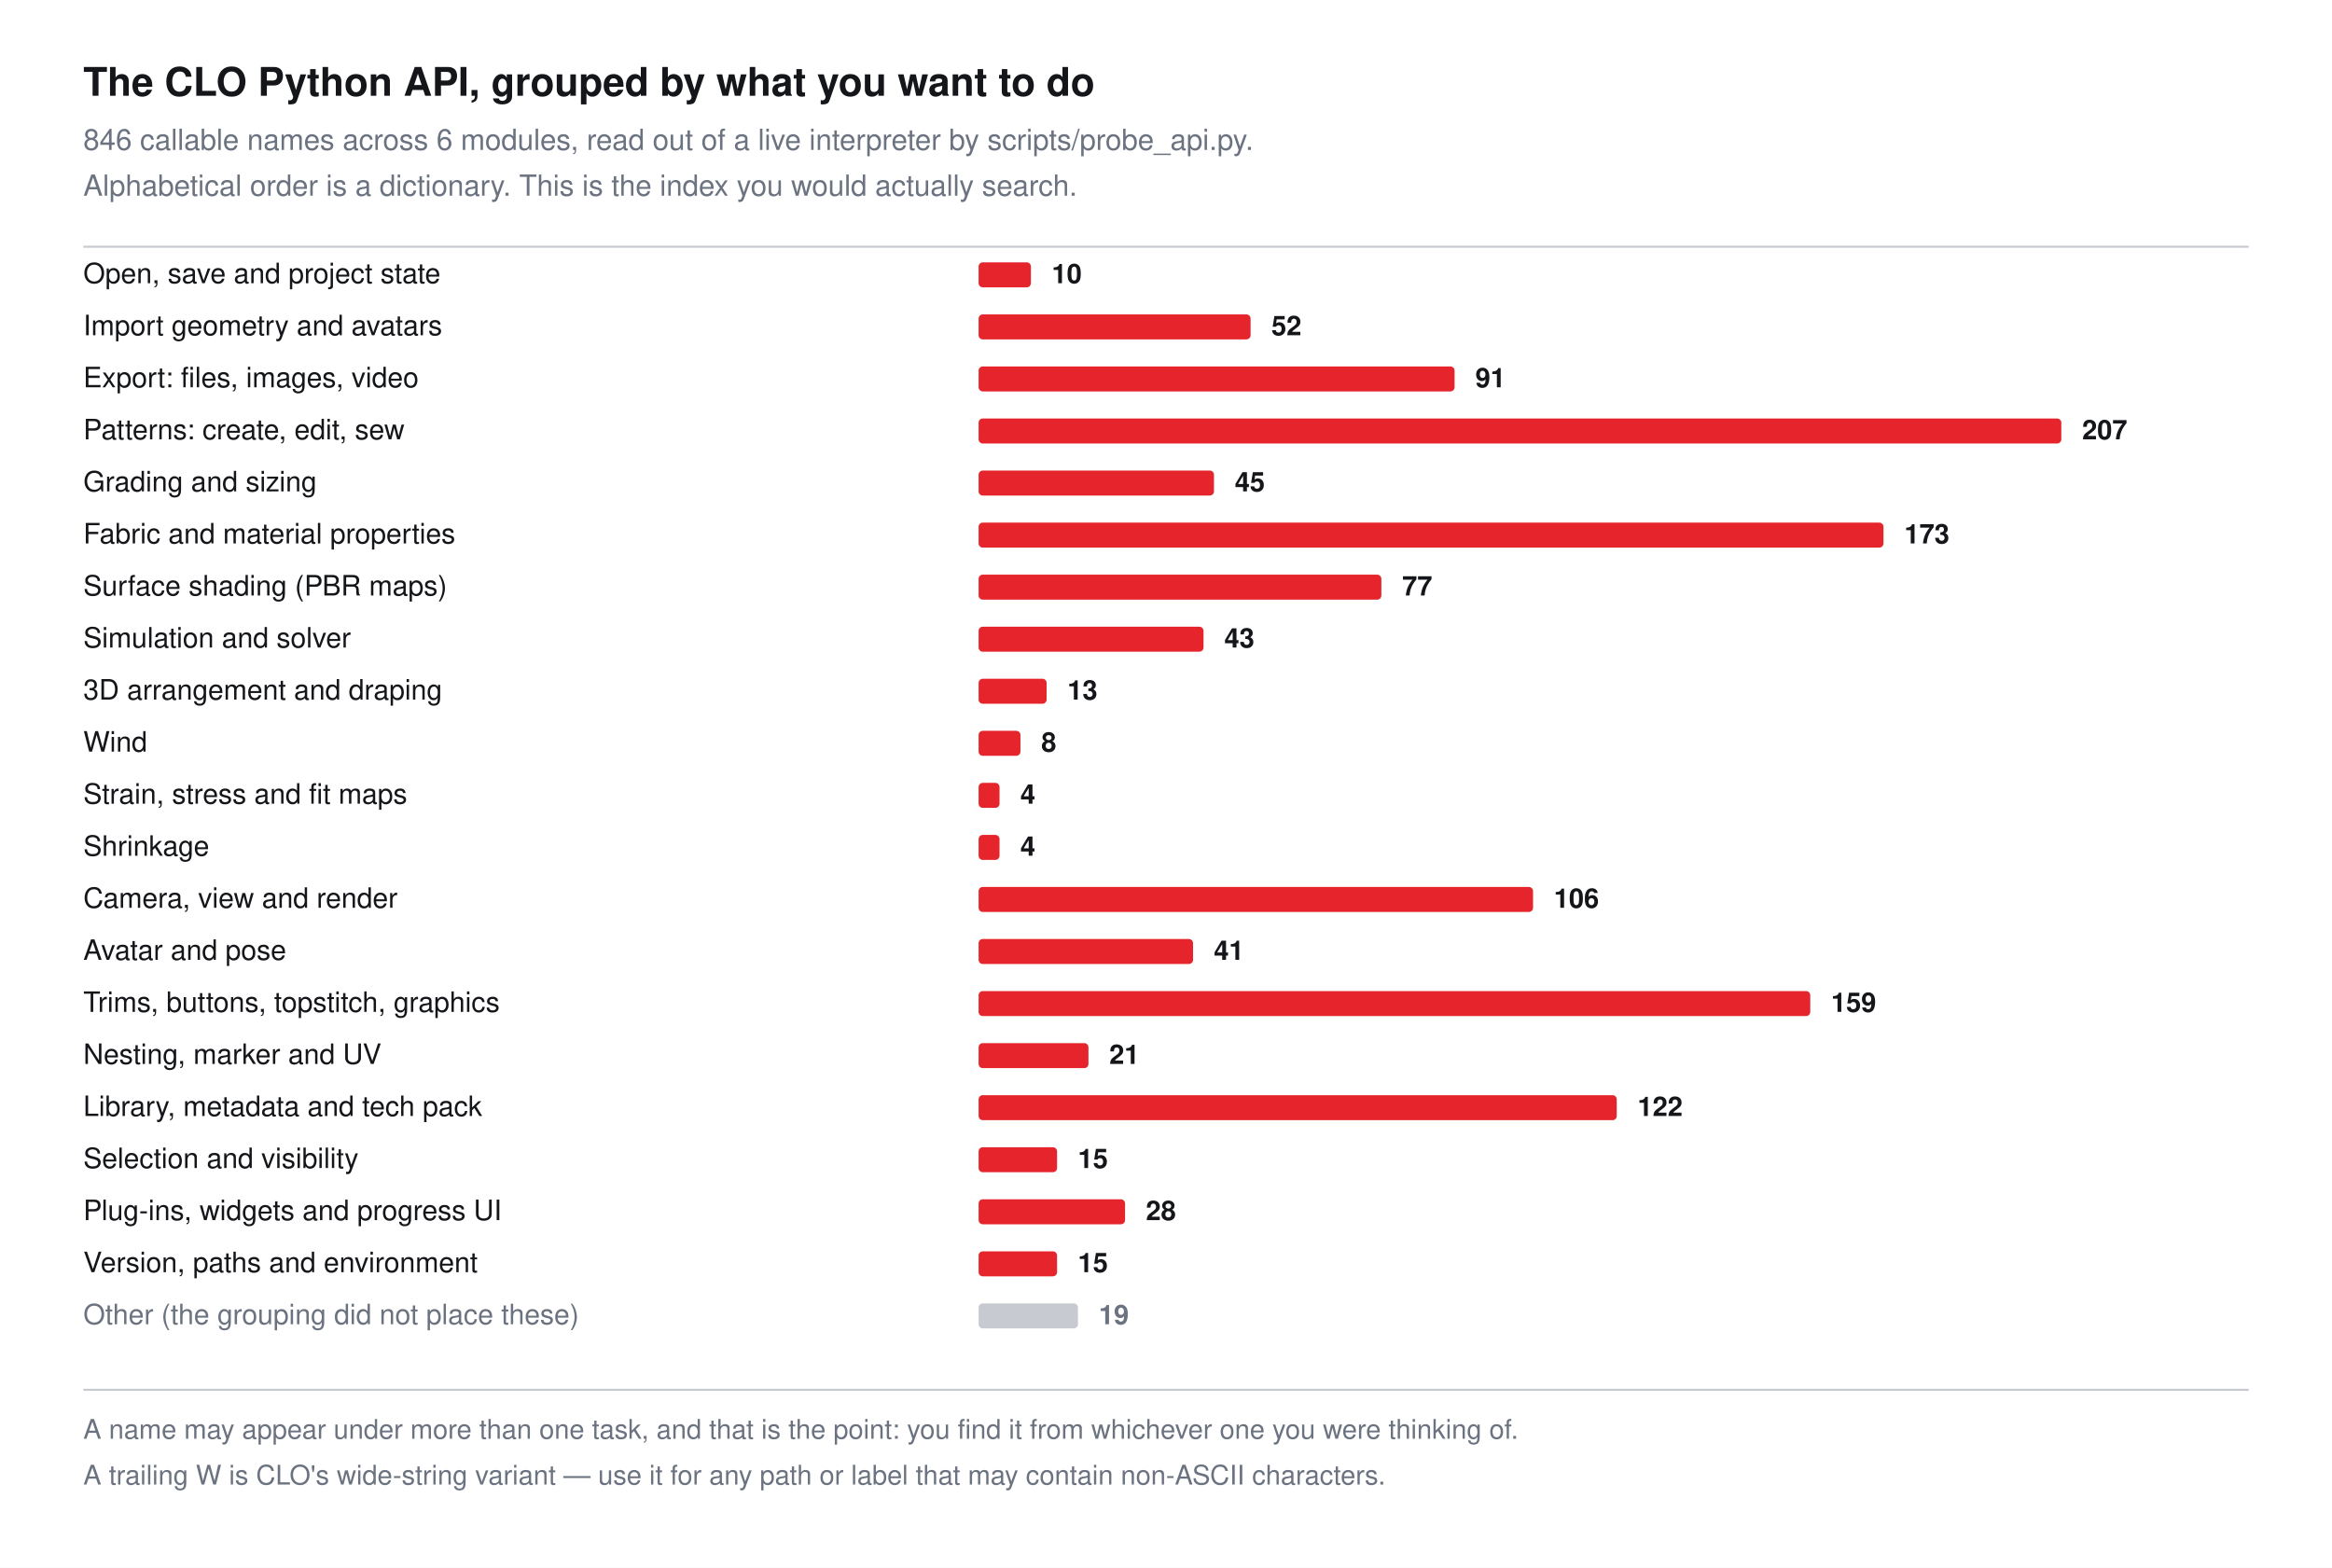
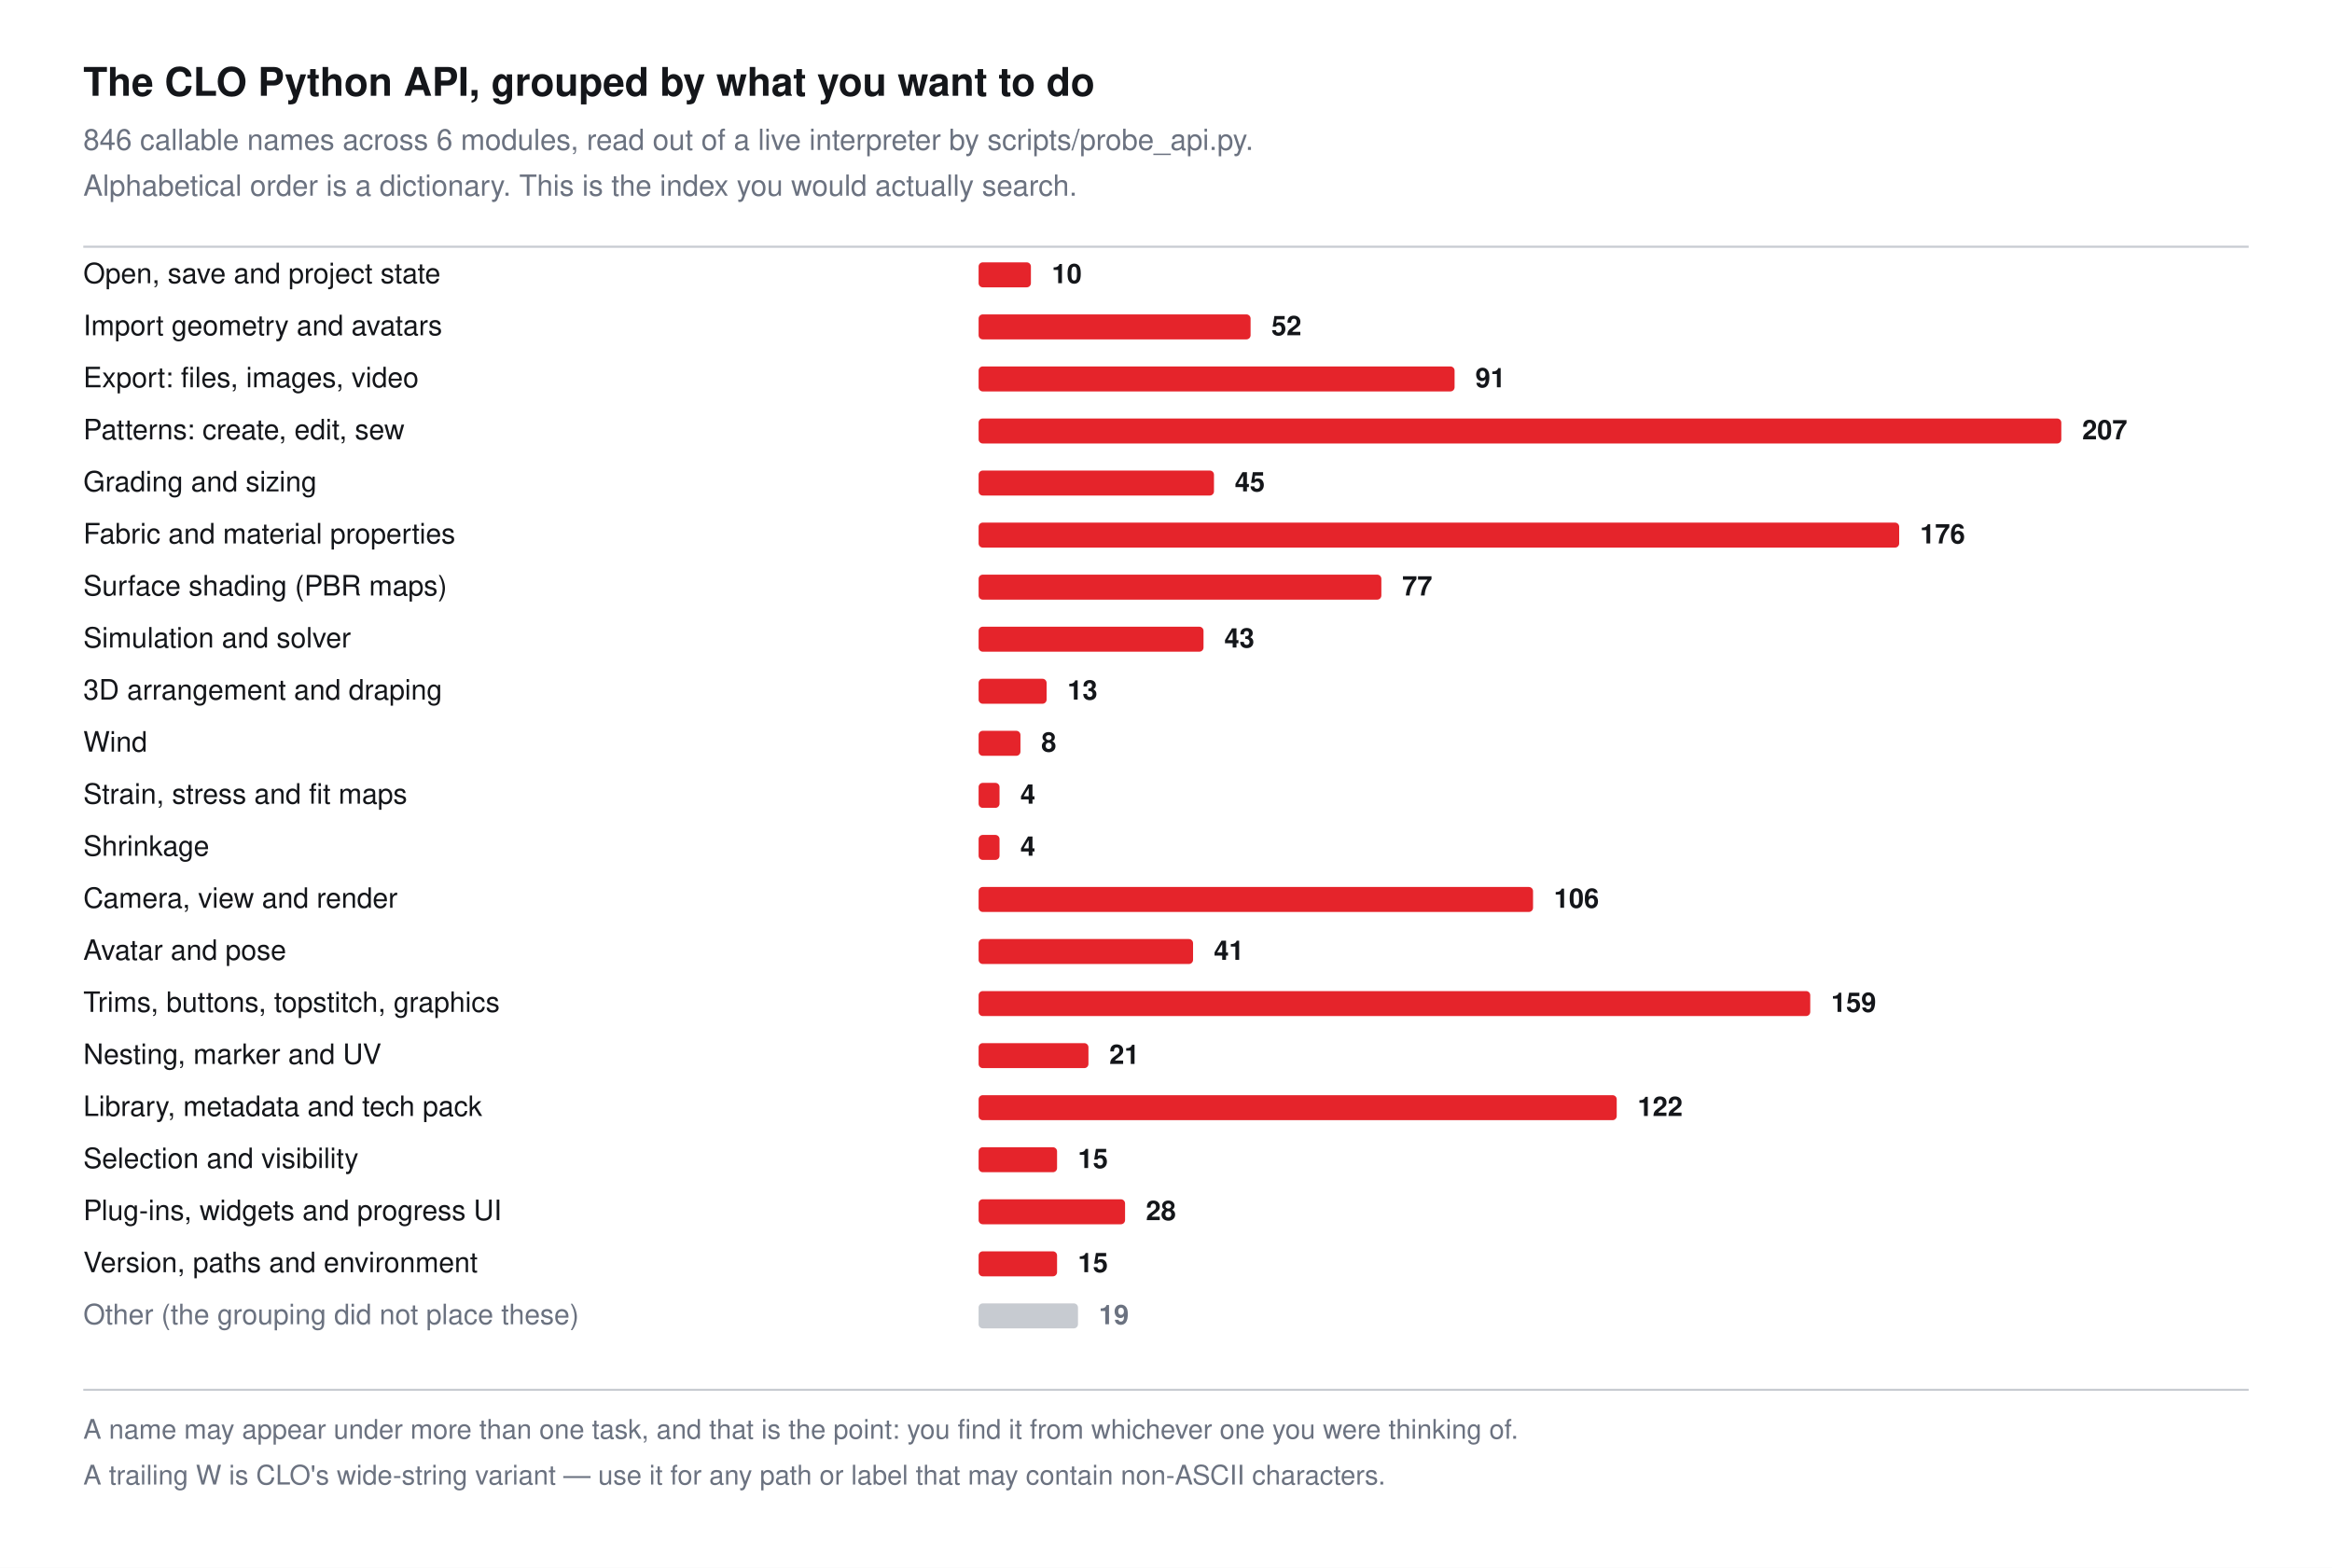
<svg xmlns="http://www.w3.org/2000/svg" viewBox="0 0 1120 753" width="1120" height="753" role="img" aria-labelledby="t d">
  <defs>
    <marker id="a" viewBox="0 0 10 10" refX="9" refY="5" markerWidth="6" markerHeight="6" orient="auto-start-reverse">
      <path d="M0,0 L10,5 L0,10 z" fill="#14161a" />
    </marker>
    <marker id="ar" viewBox="0 0 10 10" refX="9" refY="5" markerWidth="6" markerHeight="6" orient="auto-start-reverse">
      <path d="M0,0 L10,5 L0,10 z" fill="#e5242b" />
    </marker>
  </defs>
  <rect width="1120" height="753" fill="#ffffff" />
  <text x="40" y="46" font-family="-apple-system,BlinkMacSystemFont,'Segoe UI',Helvetica,Arial,'Noto Sans',sans-serif" font-size="19" fill="#14161a" font-weight="700" text-anchor="start">The CLO Python API, grouped by what you want to do</text>
  <text x="40" y="72" font-family="-apple-system,BlinkMacSystemFont,'Segoe UI',Helvetica,Arial,'Noto Sans',sans-serif" font-size="14" fill="#6b7280" font-weight="400" text-anchor="start">846 callable names across 6 modules, read out of a live interpreter by scripts/probe_api.py.</text>
  <text x="40" y="94" font-family="-apple-system,BlinkMacSystemFont,'Segoe UI',Helvetica,Arial,'Noto Sans',sans-serif" font-size="14" fill="#6b7280" font-weight="400" text-anchor="start">Alphabetical order is a dictionary. This is the index you would actually search.</text>
  <rect x="40" y="118" width="1040" height="1" fill="#c7cbd1" />
  <text x="40" y="136" font-family="-apple-system,BlinkMacSystemFont,'Segoe UI',Helvetica,Arial,'Noto Sans',sans-serif" font-size="13.5" fill="#14161a" font-weight="500" text-anchor="start">Open, save and project state</text>
  <rect x="470" y="126" width="25.121" height="12" rx="2" fill="#e5242b" />
  <text x="505.121" y="136" font-family="-apple-system,BlinkMacSystemFont,'Segoe UI',Helvetica,Arial,'Noto Sans',sans-serif" font-size="13" fill="#14161a" font-weight="600" text-anchor="start">10</text>
  <text x="40" y="161" font-family="-apple-system,BlinkMacSystemFont,'Segoe UI',Helvetica,Arial,'Noto Sans',sans-serif" font-size="13.5" fill="#14161a" font-weight="500" text-anchor="start">Import geometry and avatars</text>
  <rect x="470" y="151" width="130.628" height="12" rx="2" fill="#e5242b" />
  <text x="610.628" y="161" font-family="-apple-system,BlinkMacSystemFont,'Segoe UI',Helvetica,Arial,'Noto Sans',sans-serif" font-size="13" fill="#14161a" font-weight="600" text-anchor="start">52</text>
  <text x="40" y="186" font-family="-apple-system,BlinkMacSystemFont,'Segoe UI',Helvetica,Arial,'Noto Sans',sans-serif" font-size="13.5" fill="#14161a" font-weight="500" text-anchor="start">Export: files, images, video</text>
  <rect x="470" y="176" width="228.599" height="12" rx="2" fill="#e5242b" />
  <text x="708.599" y="186" font-family="-apple-system,BlinkMacSystemFont,'Segoe UI',Helvetica,Arial,'Noto Sans',sans-serif" font-size="13" fill="#14161a" font-weight="600" text-anchor="start">91</text>
  <text x="40" y="211" font-family="-apple-system,BlinkMacSystemFont,'Segoe UI',Helvetica,Arial,'Noto Sans',sans-serif" font-size="13.5" fill="#14161a" font-weight="500" text-anchor="start">Patterns: create, edit, sew</text>
  <rect x="470" y="201" width="520" height="12" rx="2" fill="#e5242b" />
  <text x="1000" y="211" font-family="-apple-system,BlinkMacSystemFont,'Segoe UI',Helvetica,Arial,'Noto Sans',sans-serif" font-size="13" fill="#14161a" font-weight="600" text-anchor="start">207</text>
  <text x="40" y="236" font-family="-apple-system,BlinkMacSystemFont,'Segoe UI',Helvetica,Arial,'Noto Sans',sans-serif" font-size="13.5" fill="#14161a" font-weight="500" text-anchor="start">Grading and sizing</text>
  <rect x="470" y="226" width="113.043" height="12" rx="2" fill="#e5242b" />
  <text x="593.043" y="236" font-family="-apple-system,BlinkMacSystemFont,'Segoe UI',Helvetica,Arial,'Noto Sans',sans-serif" font-size="13" fill="#14161a" font-weight="600" text-anchor="start">45</text>
  <text x="40" y="261" font-family="-apple-system,BlinkMacSystemFont,'Segoe UI',Helvetica,Arial,'Noto Sans',sans-serif" font-size="13.5" fill="#14161a" font-weight="500" text-anchor="start">Fabric and material properties</text>
-   <rect x="470" y="251" width="434.589" height="12" rx="2" fill="#e5242b" />
-   <text x="914.589" y="261" font-family="-apple-system,BlinkMacSystemFont,'Segoe UI',Helvetica,Arial,'Noto Sans',sans-serif" font-size="13" fill="#14161a" font-weight="600" text-anchor="start">173</text>
+   <rect x="470" y="251" width="442.126" height="12" rx="2" fill="#e5242b" />
+   <text x="922.126" y="261" font-family="-apple-system,BlinkMacSystemFont,'Segoe UI',Helvetica,Arial,'Noto Sans',sans-serif" font-size="13" fill="#14161a" font-weight="600" text-anchor="start">176</text>
  <text x="40" y="286" font-family="-apple-system,BlinkMacSystemFont,'Segoe UI',Helvetica,Arial,'Noto Sans',sans-serif" font-size="13.5" fill="#14161a" font-weight="500" text-anchor="start">Surface shading (PBR maps)</text>
  <rect x="470" y="276" width="193.43" height="12" rx="2" fill="#e5242b" />
  <text x="673.43" y="286" font-family="-apple-system,BlinkMacSystemFont,'Segoe UI',Helvetica,Arial,'Noto Sans',sans-serif" font-size="13" fill="#14161a" font-weight="600" text-anchor="start">77</text>
  <text x="40" y="311" font-family="-apple-system,BlinkMacSystemFont,'Segoe UI',Helvetica,Arial,'Noto Sans',sans-serif" font-size="13.5" fill="#14161a" font-weight="500" text-anchor="start">Simulation and solver</text>
  <rect x="470" y="301" width="108.019" height="12" rx="2" fill="#e5242b" />
  <text x="588.019" y="311" font-family="-apple-system,BlinkMacSystemFont,'Segoe UI',Helvetica,Arial,'Noto Sans',sans-serif" font-size="13" fill="#14161a" font-weight="600" text-anchor="start">43</text>
  <text x="40" y="336" font-family="-apple-system,BlinkMacSystemFont,'Segoe UI',Helvetica,Arial,'Noto Sans',sans-serif" font-size="13.5" fill="#14161a" font-weight="500" text-anchor="start">3D arrangement and draping</text>
  <rect x="470" y="326" width="32.657" height="12" rx="2" fill="#e5242b" />
  <text x="512.657" y="336" font-family="-apple-system,BlinkMacSystemFont,'Segoe UI',Helvetica,Arial,'Noto Sans',sans-serif" font-size="13" fill="#14161a" font-weight="600" text-anchor="start">13</text>
  <text x="40" y="361" font-family="-apple-system,BlinkMacSystemFont,'Segoe UI',Helvetica,Arial,'Noto Sans',sans-serif" font-size="13.5" fill="#14161a" font-weight="500" text-anchor="start">Wind</text>
  <rect x="470" y="351" width="20.097" height="12" rx="2" fill="#e5242b" />
  <text x="500.097" y="361" font-family="-apple-system,BlinkMacSystemFont,'Segoe UI',Helvetica,Arial,'Noto Sans',sans-serif" font-size="13" fill="#14161a" font-weight="600" text-anchor="start">8</text>
  <text x="40" y="386" font-family="-apple-system,BlinkMacSystemFont,'Segoe UI',Helvetica,Arial,'Noto Sans',sans-serif" font-size="13.5" fill="#14161a" font-weight="500" text-anchor="start">Strain, stress and fit maps</text>
  <rect x="470" y="376" width="10.048" height="12" rx="2" fill="#e5242b" />
  <text x="490.048" y="386" font-family="-apple-system,BlinkMacSystemFont,'Segoe UI',Helvetica,Arial,'Noto Sans',sans-serif" font-size="13" fill="#14161a" font-weight="600" text-anchor="start">4</text>
  <text x="40" y="411" font-family="-apple-system,BlinkMacSystemFont,'Segoe UI',Helvetica,Arial,'Noto Sans',sans-serif" font-size="13.5" fill="#14161a" font-weight="500" text-anchor="start">Shrinkage</text>
  <rect x="470" y="401" width="10.048" height="12" rx="2" fill="#e5242b" />
  <text x="490.048" y="411" font-family="-apple-system,BlinkMacSystemFont,'Segoe UI',Helvetica,Arial,'Noto Sans',sans-serif" font-size="13" fill="#14161a" font-weight="600" text-anchor="start">4</text>
  <text x="40" y="436" font-family="-apple-system,BlinkMacSystemFont,'Segoe UI',Helvetica,Arial,'Noto Sans',sans-serif" font-size="13.5" fill="#14161a" font-weight="500" text-anchor="start">Camera, view and render</text>
  <rect x="470" y="426" width="266.28" height="12" rx="2" fill="#e5242b" />
  <text x="746.28" y="436" font-family="-apple-system,BlinkMacSystemFont,'Segoe UI',Helvetica,Arial,'Noto Sans',sans-serif" font-size="13" fill="#14161a" font-weight="600" text-anchor="start">106</text>
  <text x="40" y="461" font-family="-apple-system,BlinkMacSystemFont,'Segoe UI',Helvetica,Arial,'Noto Sans',sans-serif" font-size="13.5" fill="#14161a" font-weight="500" text-anchor="start">Avatar and pose</text>
  <rect x="470" y="451" width="102.995" height="12" rx="2" fill="#e5242b" />
  <text x="582.995" y="461" font-family="-apple-system,BlinkMacSystemFont,'Segoe UI',Helvetica,Arial,'Noto Sans',sans-serif" font-size="13" fill="#14161a" font-weight="600" text-anchor="start">41</text>
  <text x="40" y="486" font-family="-apple-system,BlinkMacSystemFont,'Segoe UI',Helvetica,Arial,'Noto Sans',sans-serif" font-size="13.5" fill="#14161a" font-weight="500" text-anchor="start">Trims, buttons, topstitch, graphics</text>
  <rect x="470" y="476" width="399.42" height="12" rx="2" fill="#e5242b" />
  <text x="879.42" y="486" font-family="-apple-system,BlinkMacSystemFont,'Segoe UI',Helvetica,Arial,'Noto Sans',sans-serif" font-size="13" fill="#14161a" font-weight="600" text-anchor="start">159</text>
  <text x="40" y="511" font-family="-apple-system,BlinkMacSystemFont,'Segoe UI',Helvetica,Arial,'Noto Sans',sans-serif" font-size="13.5" fill="#14161a" font-weight="500" text-anchor="start">Nesting, marker and UV</text>
  <rect x="470" y="501" width="52.754" height="12" rx="2" fill="#e5242b" />
  <text x="532.754" y="511" font-family="-apple-system,BlinkMacSystemFont,'Segoe UI',Helvetica,Arial,'Noto Sans',sans-serif" font-size="13" fill="#14161a" font-weight="600" text-anchor="start">21</text>
  <text x="40" y="536" font-family="-apple-system,BlinkMacSystemFont,'Segoe UI',Helvetica,Arial,'Noto Sans',sans-serif" font-size="13.5" fill="#14161a" font-weight="500" text-anchor="start">Library, metadata and tech pack</text>
  <rect x="470" y="526" width="306.473" height="12" rx="2" fill="#e5242b" />
  <text x="786.473" y="536" font-family="-apple-system,BlinkMacSystemFont,'Segoe UI',Helvetica,Arial,'Noto Sans',sans-serif" font-size="13" fill="#14161a" font-weight="600" text-anchor="start">122</text>
  <text x="40" y="561" font-family="-apple-system,BlinkMacSystemFont,'Segoe UI',Helvetica,Arial,'Noto Sans',sans-serif" font-size="13.5" fill="#14161a" font-weight="500" text-anchor="start">Selection and visibility</text>
  <rect x="470" y="551" width="37.681" height="12" rx="2" fill="#e5242b" />
  <text x="517.681" y="561" font-family="-apple-system,BlinkMacSystemFont,'Segoe UI',Helvetica,Arial,'Noto Sans',sans-serif" font-size="13" fill="#14161a" font-weight="600" text-anchor="start">15</text>
  <text x="40" y="586" font-family="-apple-system,BlinkMacSystemFont,'Segoe UI',Helvetica,Arial,'Noto Sans',sans-serif" font-size="13.5" fill="#14161a" font-weight="500" text-anchor="start">Plug-ins, widgets and progress UI</text>
  <rect x="470" y="576" width="70.338" height="12" rx="2" fill="#e5242b" />
  <text x="550.338" y="586" font-family="-apple-system,BlinkMacSystemFont,'Segoe UI',Helvetica,Arial,'Noto Sans',sans-serif" font-size="13" fill="#14161a" font-weight="600" text-anchor="start">28</text>
  <text x="40" y="611" font-family="-apple-system,BlinkMacSystemFont,'Segoe UI',Helvetica,Arial,'Noto Sans',sans-serif" font-size="13.5" fill="#14161a" font-weight="500" text-anchor="start">Version, paths and environment</text>
  <rect x="470" y="601" width="37.681" height="12" rx="2" fill="#e5242b" />
  <text x="517.681" y="611" font-family="-apple-system,BlinkMacSystemFont,'Segoe UI',Helvetica,Arial,'Noto Sans',sans-serif" font-size="13" fill="#14161a" font-weight="600" text-anchor="start">15</text>
  <text x="40" y="636" font-family="-apple-system,BlinkMacSystemFont,'Segoe UI',Helvetica,Arial,'Noto Sans',sans-serif" font-size="13.5" fill="#6b7280" font-weight="400" text-anchor="start">Other (the grouping did not place these)</text>
  <rect x="470" y="626" width="47.73" height="12" rx="2" fill="#c7cbd1" />
  <text x="527.729" y="636" font-family="-apple-system,BlinkMacSystemFont,'Segoe UI',Helvetica,Arial,'Noto Sans',sans-serif" font-size="13" fill="#6b7280" font-weight="600" text-anchor="start">19</text>
  <rect x="40" y="667" width="1040" height="1" fill="#c7cbd1" />
  <text x="40" y="691" font-family="-apple-system,BlinkMacSystemFont,'Segoe UI',Helvetica,Arial,'Noto Sans',sans-serif" font-size="13" fill="#6b7280" font-weight="400" text-anchor="start">A name may appear under more than one task, and that is the point: you find it from whichever one you were thinking of.</text>
  <text x="40" y="713" font-family="-apple-system,BlinkMacSystemFont,'Segoe UI',Helvetica,Arial,'Noto Sans',sans-serif" font-size="13" fill="#6b7280" font-weight="400" text-anchor="start">A trailing W is CLO's wide-string variant — use it for any path or label that may contain non-ASCII characters.</text>
</svg>
